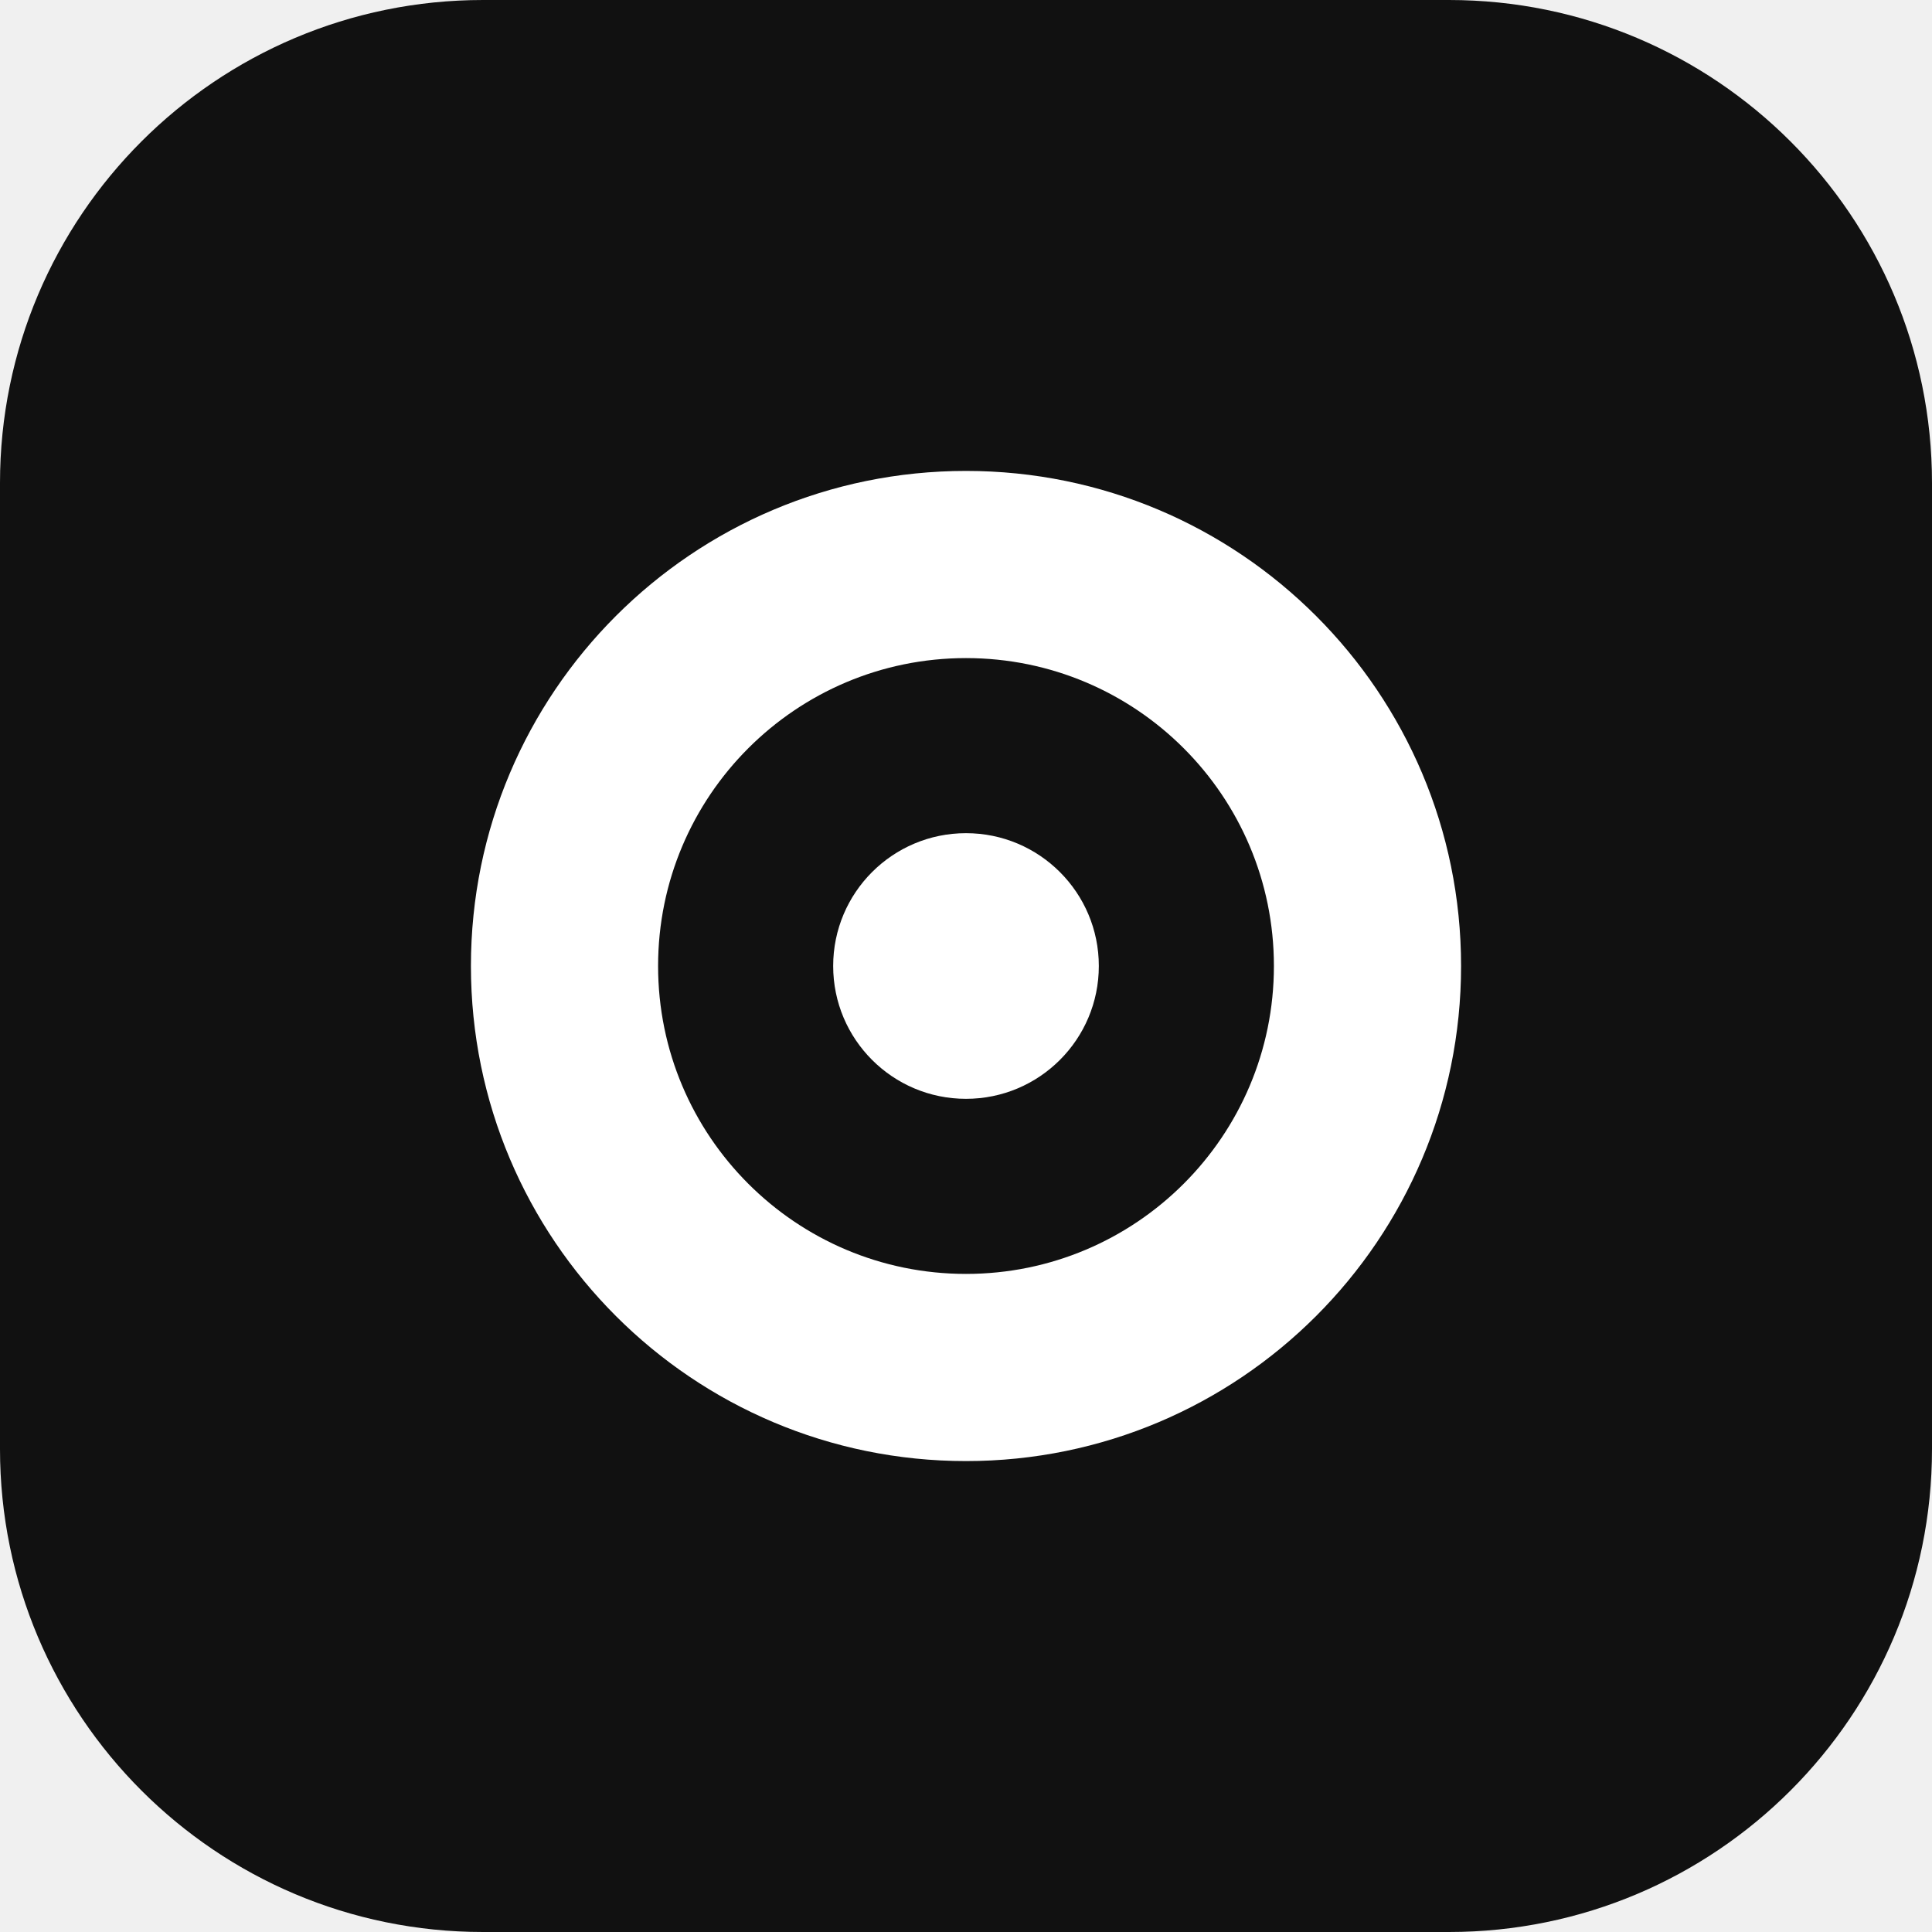
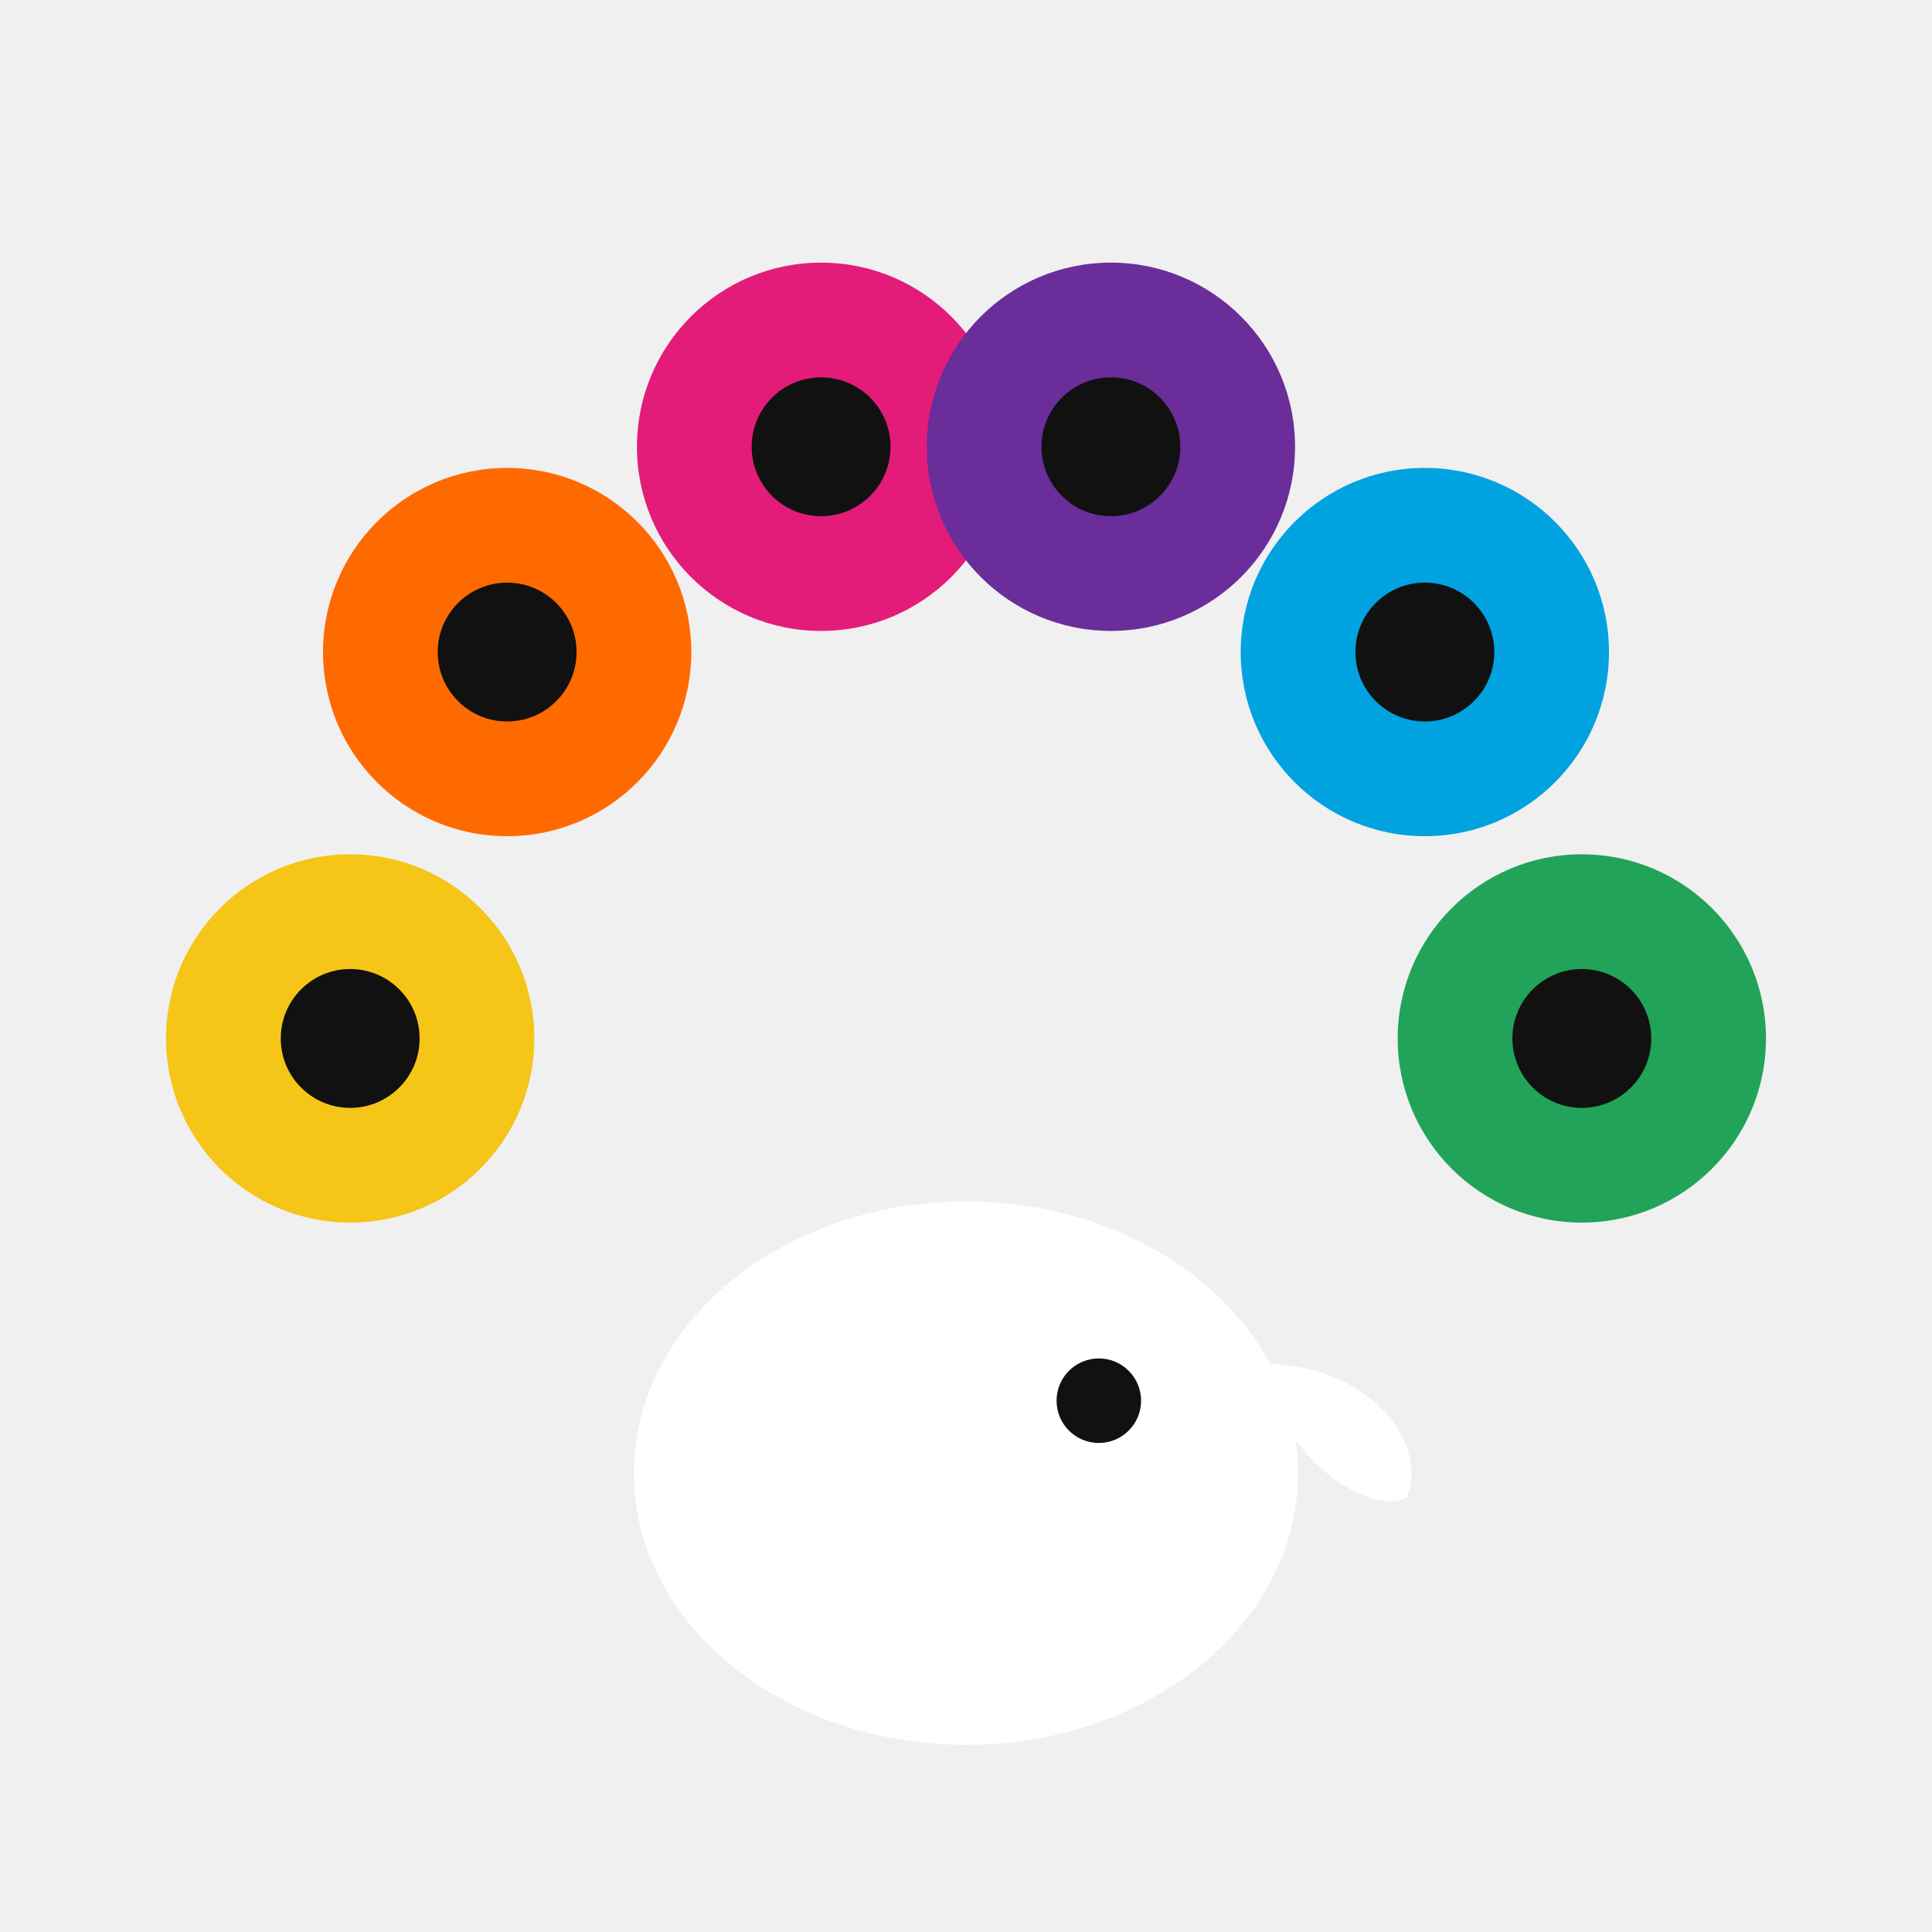
- <svg xmlns="http://www.w3.org/2000/svg" viewBox="0 0 32 32" fill="none">
-   <rect width="32" height="32" rx="8" fill="#111111" />
-   <circle cx="16" cy="16" r="8.2" fill="#fff" />
-   <circle cx="16" cy="16" r="5.1" fill="#111111" />
-   <circle cx="16" cy="16" r="2.2" fill="#fff" />
+ <svg xmlns="http://www.w3.org/2000/svg" viewBox="0 0 32 32">
+   <circle cx="5.8" cy="17.2" r="3.05" fill="#F5C518" />
+   <circle cx="5.8" cy="17.2" r="1.15" fill="#111" />
+   <circle cx="8.4" cy="10.8" r="3.05" fill="#FF6A00" />
+   <circle cx="8.4" cy="10.8" r="1.15" fill="#111" />
+   <circle cx="13.6" cy="7.4" r="3.05" fill="#E31C79" />
+   <circle cx="13.6" cy="7.4" r="1.15" fill="#111" />
+   <circle cx="18.4" cy="7.4" r="3.05" fill="#6B2D9A" />
+   <circle cx="18.4" cy="7.4" r="1.15" fill="#111" />
+   <circle cx="23.6" cy="10.8" r="3.05" fill="#00A3E0" />
+   <circle cx="23.6" cy="10.8" r="1.15" fill="#111" />
+   <circle cx="26.2" cy="17.2" r="3.05" fill="#21A35A" />
+   <circle cx="26.2" cy="17.2" r="1.15" fill="#111" />
+   <ellipse cx="16" cy="24.4" rx="5.5" ry="4.5" fill="#fff" />
+   <circle cx="18.2" cy="23.2" r="0.7" fill="#111" />
+   <path fill="#fff" d="M20.8 22.6c1.7-.1 2.9 1.2 2.5 2.2-.5.3-1.9-.4-2.5-2.2z" />
</svg>
